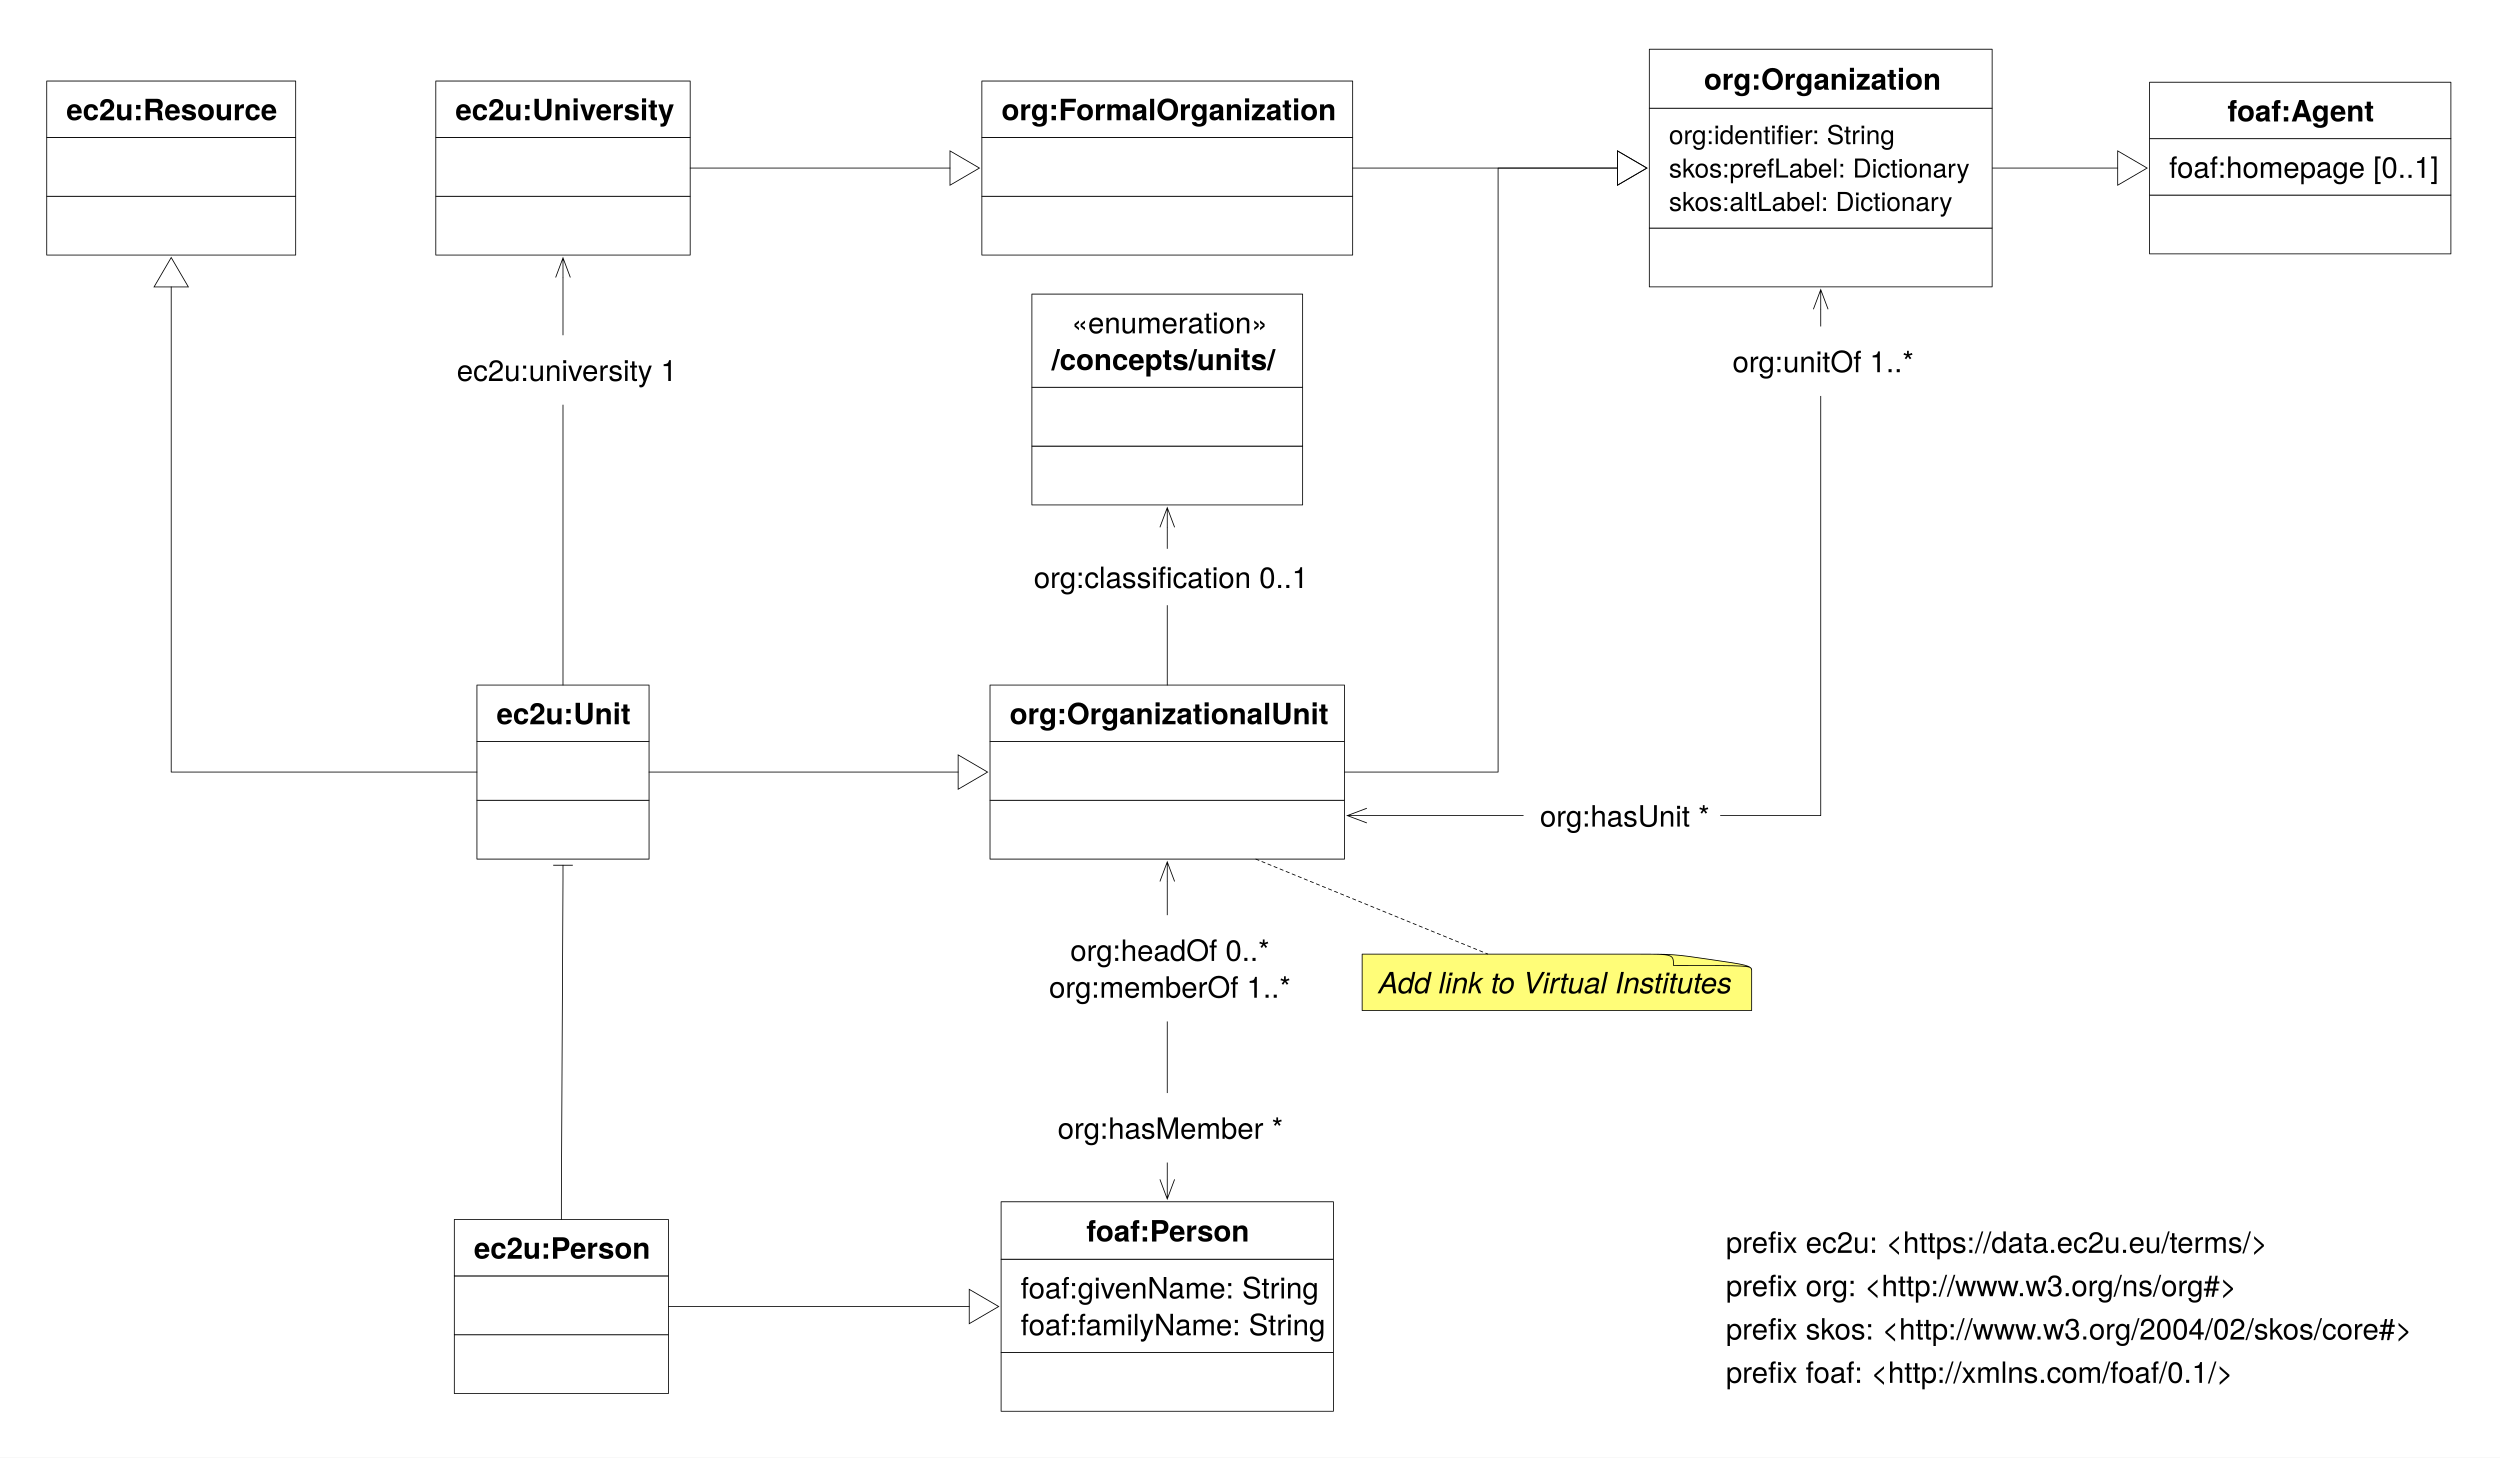
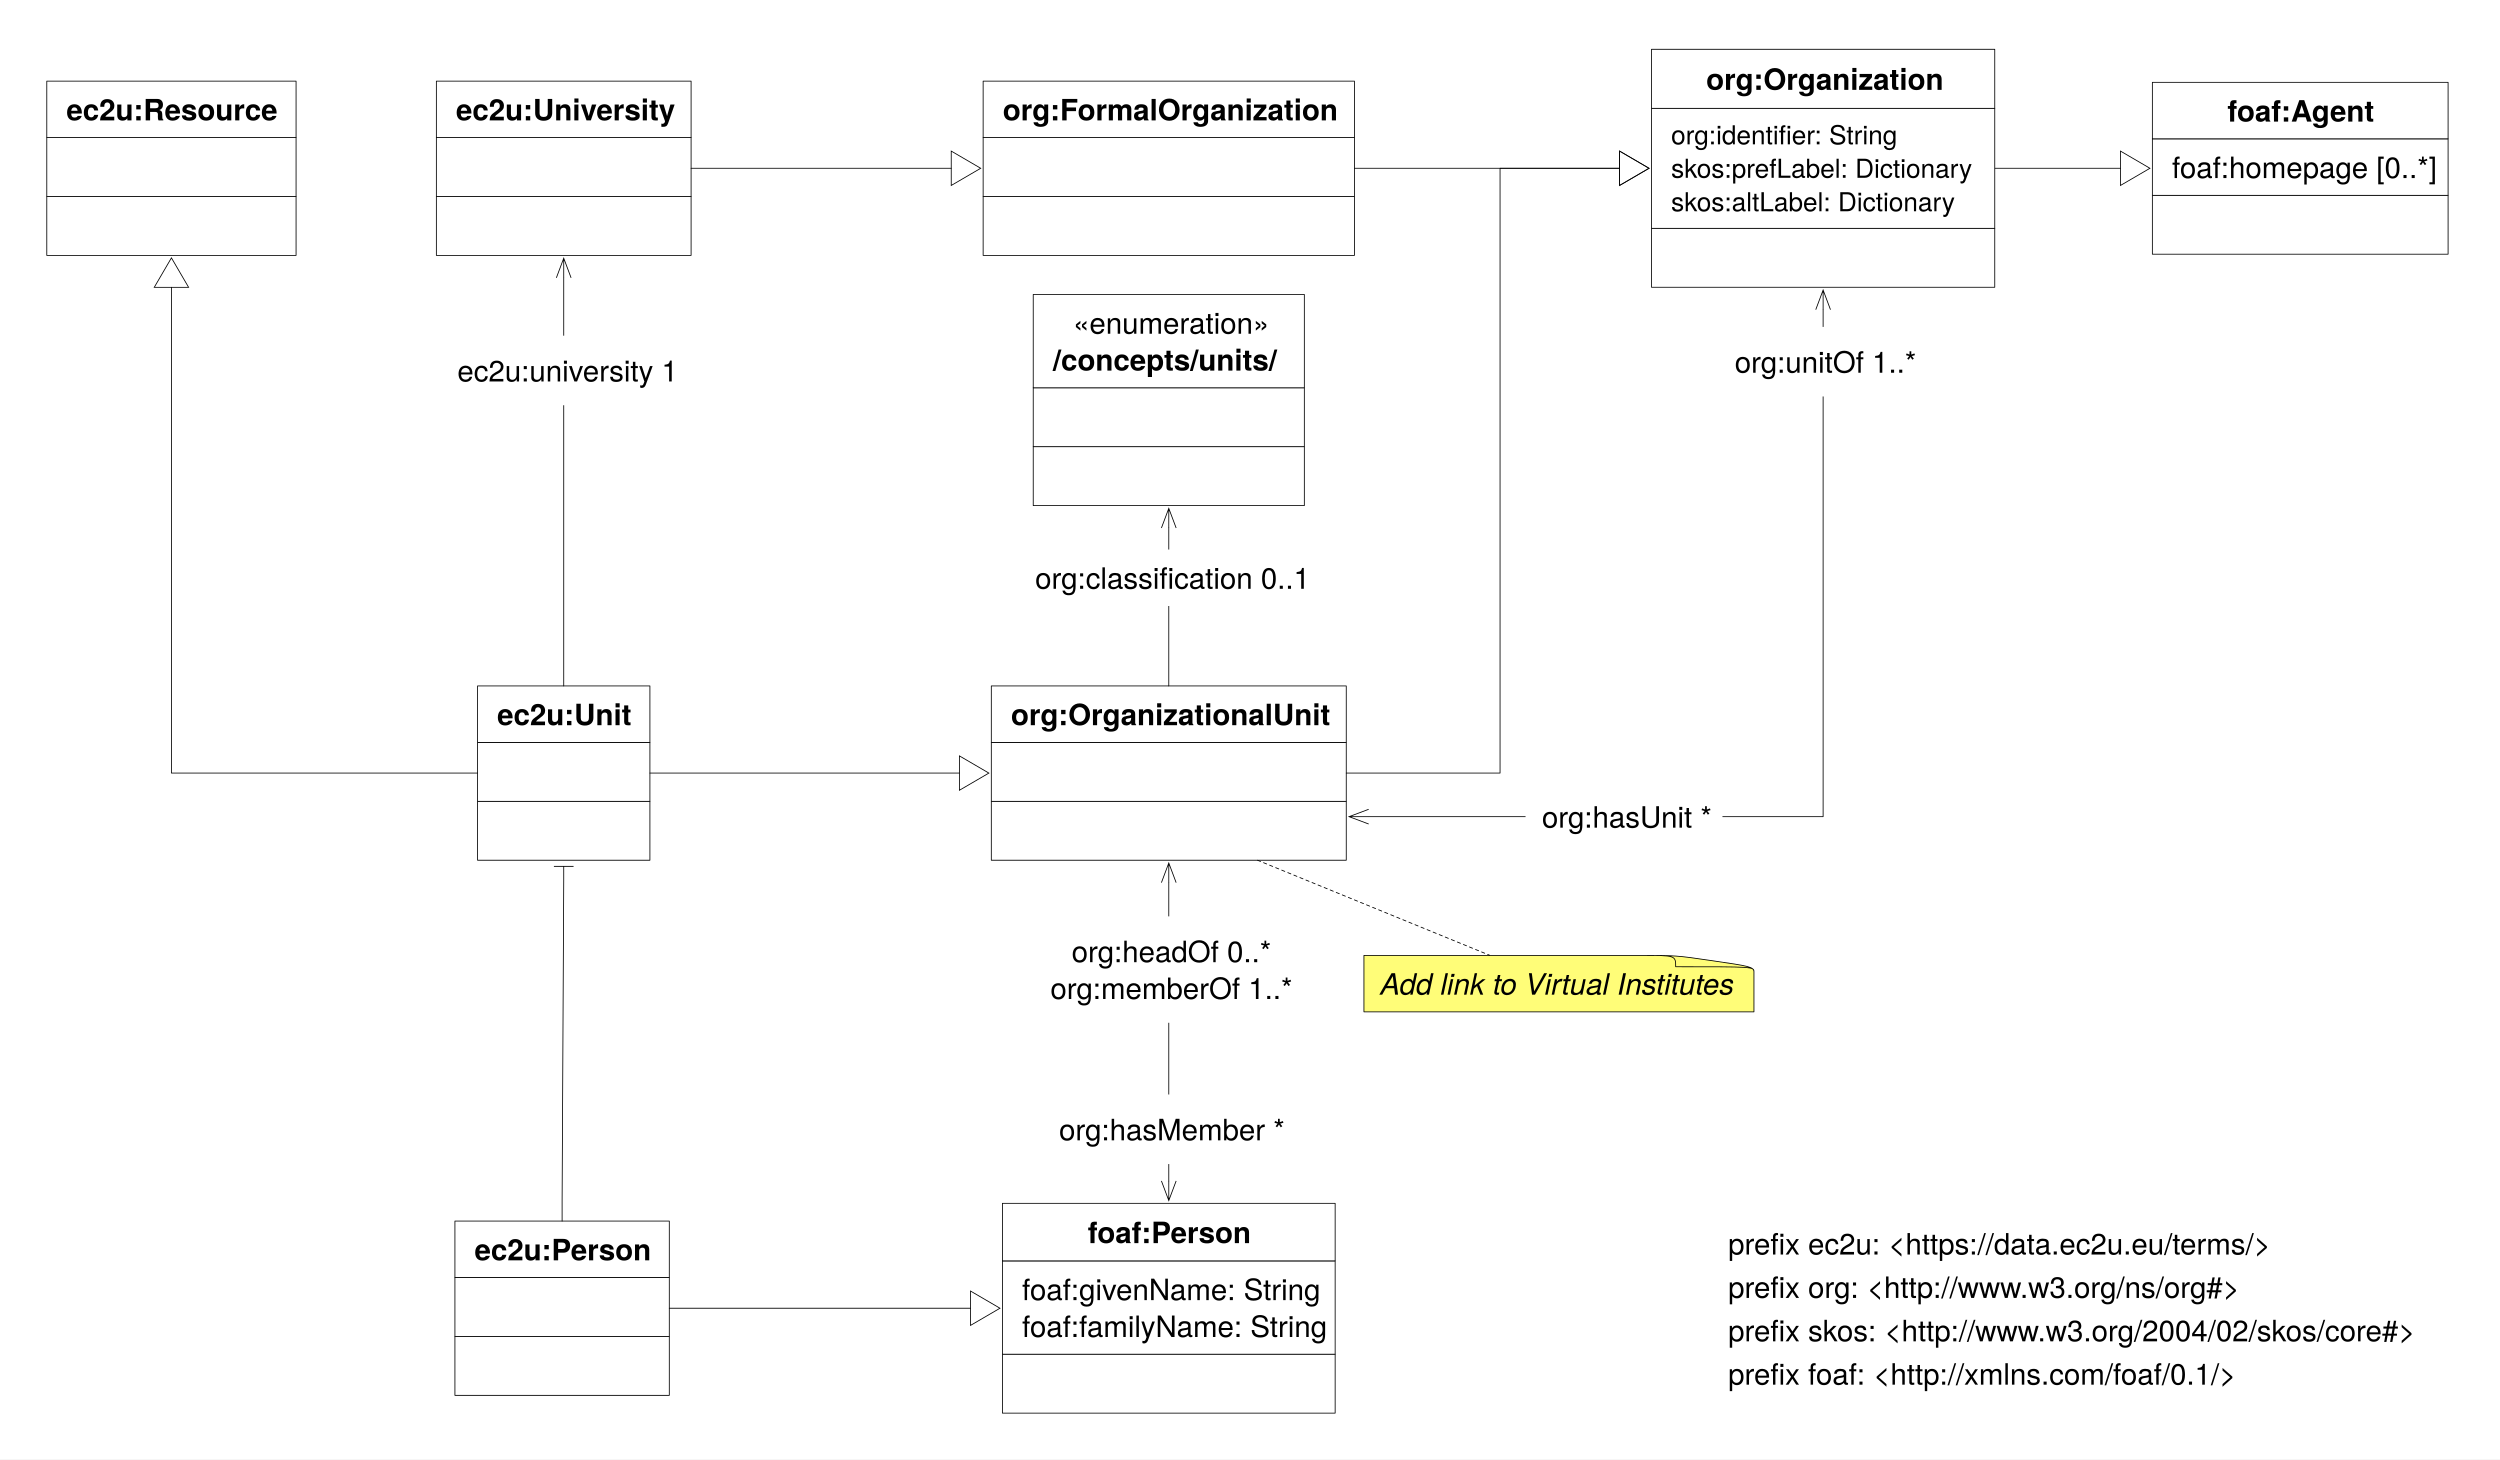
- <svg xmlns="http://www.w3.org/2000/svg" xmlns:xlink="http://www.w3.org/1999/xlink" version="1.1" viewBox="272 73 765 446" width="765" height="446">
+ <svg xmlns="http://www.w3.org/2000/svg" xmlns:xlink="http://www.w3.org/1999/xlink" version="1.1" viewBox="272 73 764 446" width="764" height="446">
  <defs>
    <marker orient="auto" overflow="visible" markerUnits="strokeWidth" id="UMLInheritance_Marker" stroke-linejoin="miter" stroke-miterlimit="10" viewBox="-1 -22 38 44" markerWidth="38" markerHeight="44" color="black">
      <g>
        <path d="M 36 0 L 0 -21 L 0 21 Z" fill="none" stroke="currentColor" stroke-width="1" />
      </g>
    </marker>
    <marker orient="auto" overflow="visible" markerUnits="strokeWidth" id="StickArrow_Marker" stroke-linejoin="miter" stroke-miterlimit="10" viewBox="-1 -10 26 20" markerWidth="26" markerHeight="20" color="black">
      <g>
        <path d="M 24 0 L 0 0 M 0 -9 L 24 0 L 0 9" fill="none" stroke="currentColor" stroke-width="1" />
      </g>
    </marker>
    <marker orient="auto" overflow="visible" markerUnits="strokeWidth" id="StickArrow_Marker_2" stroke-linejoin="miter" stroke-miterlimit="10" viewBox="-25 -10 26 20" markerWidth="26" markerHeight="20" color="black">
      <g>
        <path d="M -24 0 L 0 0 M 0 9 L -24 0 L 0 -9" fill="none" stroke="currentColor" stroke-width="1" />
      </g>
    </marker>
    <marker orient="auto" overflow="visible" markerUnits="strokeWidth" id="NegativeControls_Marker" stroke-linejoin="miter" stroke-miterlimit="10" viewBox="-1 -13 2 26" markerWidth="2" markerHeight="26" color="black">
      <g>
        <line x1="0" y1="-12" x2="0" y2="12" fill="none" stroke="currentColor" stroke-width="1" />
      </g>
    </marker>
  </defs>
  <g id="units" stroke-opacity="1" fill="none" stroke-dasharray="none" fill-opacity="1" stroke="none">
-     <rect fill="white" x="272" y="73" width="765" height="446" />
+     <rect fill="white" x="272" y="73" width="764" height="446" />
    <g id="units_Layer_1">
      <g id="Group_248">
        <g id="Graphic_251">
          <rect x="417.941" y="317.885" width="52.671" height="18" fill="white" />
          <rect x="417.941" y="317.885" width="52.671" height="18" stroke="black" stroke-linecap="round" stroke-linejoin="round" stroke-width=".25" />
        </g>
        <g id="Graphic_250">
          <rect x="417.941" y="299.885" width="52.671" height="18" fill="white" />
          <rect x="417.941" y="299.885" width="52.671" height="18" stroke="black" stroke-linecap="round" stroke-linejoin="round" stroke-width=".25" />
        </g>
        <g id="Graphic_249">
          <rect x="417.941" y="282.624" width="52.671" height="17.261" fill="white" />
          <rect x="417.941" y="282.624" width="52.671" height="17.261" stroke="black" stroke-linecap="round" stroke-linejoin="round" stroke-width=".25" />
          <text transform="translate(423.9408 285.6238)" fill="black">
            <tspan font-family="Helvetica Neue" font-weight="bold" font-size="9" fill="black" x="0" y="9">ec2u:Unit
            </tspan>
          </text>
        </g>
      </g>
      <g id="Group_244">
        <g id="Graphic_247">
          <rect x="574.945" y="317.885" width="108.471" height="18" fill="white" />
          <rect x="574.945" y="317.885" width="108.471" height="18" stroke="black" stroke-linecap="round" stroke-linejoin="round" stroke-width=".25" />
        </g>
        <g id="Graphic_246">
          <rect x="574.945" y="299.885" width="108.471" height="18" fill="white" />
          <rect x="574.945" y="299.885" width="108.471" height="18" stroke="black" stroke-linecap="round" stroke-linejoin="round" stroke-width=".25" />
        </g>
        <g id="Graphic_245">
          <a xlink:href="https://www.w3.org/TR/vocab-org/#class-organizationalunit">
            <rect x="574.945" y="282.624" width="108.471" height="17.261" fill="white" />
            <rect x="574.945" y="282.624" width="108.471" height="17.261" stroke="black" stroke-linecap="round" stroke-linejoin="round" stroke-width=".25" />
            <text transform="translate(580.9452 285.6238)" fill="black">
              <tspan font-family="Helvetica Neue" font-weight="bold" font-size="9" fill="black" x="6750156e-19" y="9">
                org:OrganizationalUnit
              </tspan>
            </text>
          </a>
        </g>
      </g>
      <g id="Group_240">
        <g id="Graphic_243">
          <rect x="286.299" y="133.056" width="76.179" height="18" fill="white" />
          <rect x="286.299" y="133.056" width="76.179" height="18" stroke="black" stroke-linecap="round" stroke-linejoin="round" stroke-width=".25" />
        </g>
        <g id="Graphic_242">
          <rect x="286.299" y="115.056" width="76.179" height="18" fill="white" />
          <rect x="286.299" y="115.056" width="76.179" height="18" stroke="black" stroke-linecap="round" stroke-linejoin="round" stroke-width=".25" />
        </g>
        <g id="Graphic_241">
          <a xlink:href="resources.svg">
            <rect x="286.299" y="97.795" width="76.179" height="17.261" fill="white" />
            <rect x="286.299" y="97.795" width="76.179" height="17.261" stroke="black" stroke-linecap="round" stroke-linejoin="round" stroke-width=".25" />
            <text transform="translate(292.2992 100.7953)" fill="black">
              <tspan font-family="Helvetica Neue" font-weight="bold" font-size="9" fill="black" x="4973799e-20" y="9">
                ec2u:Resource
              </tspan>
            </text>
          </a>
        </g>
      </g>
      <g id="Line_239">
        <line x1="470.612" y1="309.254" x2="565.195" y2="309.254" marker-end="url(#UMLInheritance_Marker)" stroke="black" stroke-linecap="round" stroke-linejoin="round" stroke-width=".25" />
      </g>
      <g id="Line_238">
        <path d="M 417.941 309.254 L 324.389 309.254 L 324.389 160.806" marker-end="url(#UMLInheritance_Marker)" stroke="black" stroke-linecap="round" stroke-linejoin="round" stroke-width=".25" />
      </g>
      <g id="Group_236">
        <g id="Graphic_237">
          <text transform="translate(800.1198 447.3805)" fill="black">
            <tspan font-family="Helvetica Neue" font-size="9" fill="black" x="0" y="9">prefix ec2u: &lt;https://data.ec2u.eu/terms/&gt;</tspan>
          </text>
        </g>
      </g>
      <g id="Graphic_235">
        <a xlink:href="https://www.w3.org/TR/vocab-org/">
          <text transform="translate(800.1198 460.6416)" fill="black">
            <tspan font-family="Helvetica Neue" font-size="9" fill="black" x="0" y="9">prefix org: &lt;http://www.w3.org/ns/org#&gt;</tspan>
          </text>
        </a>
      </g>
      <g id="Graphic_234">
        <a xlink:href="https://www.w3.org/TR/skos-primer/">
          <text transform="translate(800.1198 473.9026)" fill="black">
            <tspan font-family="Helvetica Neue" font-size="9" fill="black" x="0" y="9">prefix skos: &lt;http://www.w3.org/2004/02/skos/core#&gt;</tspan>
          </text>
        </a>
      </g>
      <g id="Group_230">
        <g id="Graphic_233">
          <rect x="405.354" y="133.056" width="77.844" height="18" fill="white" />
          <rect x="405.354" y="133.056" width="77.844" height="18" stroke="black" stroke-linecap="round" stroke-linejoin="round" stroke-width=".25" />
        </g>
        <g id="Graphic_232">
          <rect x="405.354" y="115.056" width="77.844" height="18" fill="white" />
          <rect x="405.354" y="115.056" width="77.844" height="18" stroke="black" stroke-linecap="round" stroke-linejoin="round" stroke-width=".25" />
        </g>
        <g id="Graphic_231">
          <rect x="405.354" y="97.795" width="77.844" height="17.261" fill="white" />
          <rect x="405.354" y="97.795" width="77.844" height="17.261" stroke="black" stroke-linecap="round" stroke-linejoin="round" stroke-width=".25" />
          <text transform="translate(411.3543 100.7953)" fill="black">
            <tspan font-family="Helvetica Neue" font-weight="bold" font-size="9" fill="black" x="48316906e-20" y="9">
              ec2u:University
            </tspan>
          </text>
        </g>
      </g>
      <g id="Group_226">
        <g id="Graphic_229">
          <rect x="572.448" y="133.056" width="113.466" height="18" fill="white" />
          <rect x="572.448" y="133.056" width="113.466" height="18" stroke="black" stroke-linecap="round" stroke-linejoin="round" stroke-width=".25" />
        </g>
        <g id="Graphic_228">
          <rect x="572.448" y="115.056" width="113.466" height="18" fill="white" />
          <rect x="572.448" y="115.056" width="113.466" height="18" stroke="black" stroke-linecap="round" stroke-linejoin="round" stroke-width=".25" />
        </g>
        <g id="Graphic_227">
          <a xlink:href="https://www.w3.org/TR/vocab-org/#class-formalorganization">
            <rect x="572.448" y="97.795" width="113.466" height="17.261" fill="white" />
            <rect x="572.448" y="97.795" width="113.466" height="17.261" stroke="black" stroke-linecap="round" stroke-linejoin="round" stroke-width=".25" />
            <text transform="translate(578.4477 100.7953)" fill="black">
              <tspan font-family="Helvetica Neue" font-weight="bold" font-size="9" fill="black" x="17763568e-20" y="9">
                org:FormalOrganization
              </tspan>
            </text>
          </a>
        </g>
      </g>
      <g id="Line_225">
        <line x1="483.198" y1="124.426" x2="562.698" y2="124.426" marker-end="url(#UMLInheritance_Marker)" stroke="black" stroke-linecap="round" stroke-linejoin="round" stroke-width=".25" />
      </g>
      <g id="Line_224">
        <line x1="444.276" y1="282.624" x2="444.276" y2="157.906" marker-end="url(#StickArrow_Marker)" stroke="black" stroke-linecap="round" stroke-linejoin="round" stroke-width=".25" />
      </g>
      <g id="Graphic_223">
        <rect x="406.768" y="175.583" width="75.016" height="21.261" fill="white" />
        <text transform="translate(411.7683 180.5831)" fill="black">
          <tspan font-family="Helvetica Neue" font-size="9" fill="black" x="0" y="9">ec2u:university 1</tspan>
        </text>
      </g>
      <g id="Line_222">
        <path d="M 690.266 322.57 L 829.145 322.57 L 829.145 167.634" marker-end="url(#StickArrow_Marker)" marker-start="url(#StickArrow_Marker_2)" stroke="black" stroke-linecap="round" stroke-linejoin="round" stroke-width=".25" />
      </g>
      <g id="Graphic_221">
        <rect x="797.136" y="172.901" width="64.018" height="21.261" fill="white" />
        <text transform="translate(802.1359 177.9007)" fill="black">
          <tspan font-family="Helvetica Neue" font-size="9" fill="black" x="14210855e-21" y="9">org:unitOf 1..*</tspan>
        </text>
      </g>
      <g id="Graphic_220">
        <rect x="738.208" y="311.939" width="60.175" height="21.261" fill="white" />
        <text transform="translate(743.2084 316.9391)" fill="black">
          <tspan font-family="Helvetica Neue" font-size="9" fill="black" x="0" y="9">org:hasUnit *</tspan>
        </text>
      </g>
      <g id="Group_213">
        <g id="Graphic_216">
          <rect x="411.024" y="481.425" width="65.514" height="18" fill="white" />
          <rect x="411.024" y="481.425" width="65.514" height="18" stroke="black" stroke-linecap="round" stroke-linejoin="round" stroke-width=".25" />
        </g>
        <g id="Graphic_215">
          <rect x="411.024" y="463.425" width="65.514" height="18" fill="white" />
          <rect x="411.024" y="463.425" width="65.514" height="18" stroke="black" stroke-linecap="round" stroke-linejoin="round" stroke-width=".25" />
        </g>
        <g id="Graphic_214">
          <a xlink:href="persons.svg">
            <rect x="411.024" y="446.164" width="65.514" height="17.261" fill="white" />
            <rect x="411.024" y="446.164" width="65.514" height="17.261" stroke="black" stroke-linecap="round" stroke-linejoin="round" stroke-width=".25" />
            <text transform="translate(417.0236 449.1637)" fill="black">
              <tspan font-family="Helvetica Neue" font-weight="bold" font-size="9" fill="black" x="0" y="9">ec2u:Person
              </tspan>
            </text>
          </a>
        </g>
      </g>
      <g id="Group_209">
        <g id="Graphic_212">
          <rect x="578.338" y="486.85" width="101.685" height="18" fill="white" />
          <rect x="578.338" y="486.85" width="101.685" height="18" stroke="black" stroke-linecap="round" stroke-linejoin="round" stroke-width=".25" />
        </g>
        <g id="Graphic_211">
          <rect x="578.338" y="458.328" width="101.685" height="28.522" fill="white" />
          <rect x="578.338" y="458.328" width="101.685" height="28.522" stroke="black" stroke-linecap="round" stroke-linejoin="round" stroke-width=".25" />
          <text transform="translate(584.3382 461.3283)" fill="black">
            <tspan font-family="Helvetica Neue" font-size="9" fill="black" x="0" y="9">foaf:givenName: String</tspan>
            <tspan font-family="Helvetica Neue" font-size="9" fill="black" x="0" y="20.261">foaf:familyName: String
            </tspan>
          </text>
        </g>
        <g id="Graphic_210">
          <a xlink:href="http://xmlns.com/foaf/spec/#term_Person">
            <rect x="578.338" y="440.738" width="101.685" height="17.59" fill="white" />
            <rect x="578.338" y="440.738" width="101.685" height="17.59" stroke="black" stroke-linecap="round" stroke-linejoin="round" stroke-width=".25" />
            <text transform="translate(604.4307 443.9026)" fill="black">
              <tspan font-family="Helvetica Neue" font-weight="bold" font-size="9" fill="black" x="0" y="9">foaf:Person
              </tspan>
            </text>
          </a>
        </g>
      </g>
      <g id="Line_208">
        <line x1="476.538" y1="472.794" x2="568.588" y2="472.794" marker-end="url(#UMLInheritance_Marker)" stroke="black" stroke-linecap="round" stroke-linejoin="round" stroke-width=".25" />
      </g>
      <g id="Line_207">
        <line x1="629.181" y1="433.888" x2="629.181" y2="342.735" marker-end="url(#StickArrow_Marker)" marker-start="url(#StickArrow_Marker_2)" stroke="black" stroke-linecap="round" stroke-linejoin="round" stroke-width=".25" />
      </g>
      <g id="Graphic_206">
        <rect x="588.001" y="353.039" width="82.36" height="32.522" fill="white" />
        <text transform="translate(593.0007 358.0393)" fill="black">
          <tspan font-family="Helvetica Neue" font-size="9" fill="black" x="6.498" y="9">org:headOf 0..*</tspan>
          <tspan font-family="Helvetica Neue" font-size="9" fill="black" x="29842795e-20" y="20.261">org:memberOf
            1..*
          </tspan>
        </text>
      </g>
      <g id="Graphic_205">
        <rect x="590.642" y="407.476" width="77.077" height="21.261" fill="white" />
        <text transform="translate(595.6422 412.4763)" fill="black">
          <tspan font-family="Helvetica Neue" font-size="9" fill="black" x="5684342e-19" y="9">org:hasMember *</tspan>
        </text>
      </g>
      <g id="Line_204">
        <path d="M 443.781 446.164 L 443.781 439.914 L 444.276 342.135 L 444.276 337.76" marker-end="url(#NegativeControls_Marker)" stroke="black" stroke-linecap="round" stroke-linejoin="round" stroke-width=".25" />
      </g>
      <g id="Graphic_203">
        <a xlink:href="http://xmlns.com/foaf/spec/">
          <text transform="translate(800.1198 487.1637)" fill="black">
            <tspan font-family="Helvetica Neue" font-size="9" fill="black" x="0" y="9">prefix foaf: &lt;http://xmlns.com/foaf/0.1/&gt;</tspan>
          </text>
        </a>
      </g>
      <g id="Graphic_201">
        <path d="M 808.007 370.072 C 808.007 368.438 806.493 368.236 795.436 366.618 L 795.319 366.602 C 784.204 364.967 784.088 364.967 772.681 364.967 C 757.491 364.967 688.819 364.967 688.819 364.967 L 688.819 382.219 L 808.007 382.219 L 808.007 370.072 Z" fill="#fffd78" />
        <path d="M 808.007 370.072 C 808.007 368.438 806.493 368.236 795.436 366.618 L 795.319 366.602 C 784.204 364.967 784.088 364.967 772.681 364.967 C 757.491 364.967 688.819 364.967 688.819 364.967 L 688.819 382.219 L 808.007 382.219 L 808.007 370.072 Z M 808.007 369.988 C 808.007 368.438 807.89 368.438 784.088 368.438 L 784.088 368.438 C 784.088 364.984 784.088 364.967 773.379 364.967" stroke="black" stroke-linecap="round" stroke-linejoin="round" stroke-width=".25" />
        <text transform="translate(693.8189 367.9675)" fill="black">
          <tspan font-family="Helvetica Neue" font-style="italic" font-size="9" fill="black" x="0" y="9">Add link to
            Virtual Institutes
          </tspan>
        </text>
      </g>
      <g id="Line_200">
        <line x1="656.298" y1="335.885" x2="727.226" y2="364.92" stroke="black" stroke-linecap="round" stroke-linejoin="round" stroke-dasharray="1.0,1.0" stroke-width=".25" />
      </g>
      <g id="Group_196">
        <g id="Graphic_199">
          <rect x="587.757" y="209.505" width="82.848" height="18" fill="white" />
          <rect x="587.757" y="209.505" width="82.848" height="18" stroke="black" stroke-linecap="round" stroke-linejoin="round" stroke-width=".25" />
        </g>
        <g id="Graphic_198">
          <rect x="587.757" y="191.505" width="82.848" height="18" fill="white" />
          <rect x="587.757" y="191.505" width="82.848" height="18" stroke="black" stroke-linecap="round" stroke-linejoin="round" stroke-width=".25" />
        </g>
        <g id="Graphic_197">
          <rect x="587.757" y="162.992" width="82.848" height="28.513" fill="white" />
          <rect x="587.757" y="162.992" width="82.848" height="28.513" stroke="black" stroke-linecap="round" stroke-linejoin="round" stroke-width=".25" />
          <text transform="translate(593.7567 165.9921)" fill="black">
            <tspan font-family="Helvetica Neue" font-size="9" fill="black" x="6.165" y="9">«enumeration»</tspan>
            <tspan font-family="Helvetica Neue" font-weight="bold" font-size="9" fill="black" x="8952838e-19" y="20.252">
              /concepts/units/
            </tspan>
          </text>
        </g>
      </g>
      <g id="Line_195">
        <line x1="629.181" y1="282.624" x2="629.181" y2="234.355" marker-end="url(#StickArrow_Marker)" stroke="black" stroke-linecap="round" stroke-linejoin="round" stroke-width=".25" />
      </g>
      <g id="Graphic_194">
        <rect x="582.334" y="240.935" width="93.693" height="17.261" fill="white" />
        <text transform="translate(588.3342 243.9353)" fill="black">
          <tspan font-family="Helvetica Neue" font-size="9" fill="black" x="0" y="9">org:classification 0..1</tspan>
        </text>
      </g>
      <g id="Group_190">
        <g id="Graphic_193">
-           <rect x="929.764" y="132.687" width="92.208" height="18" fill="white" />
-           <rect x="929.764" y="132.687" width="92.208" height="18" stroke="black" stroke-linecap="round" stroke-linejoin="round" stroke-width=".25" />
+           <rect x="929.764" y="132.687" width="90.372" height="18" fill="white" />
+           <rect x="929.764" y="132.687" width="90.372" height="18" stroke="black" stroke-linecap="round" stroke-linejoin="round" stroke-width=".25" />
        </g>
        <g id="Graphic_192">
-           <rect x="929.764" y="115.426" width="92.208" height="17.261" fill="white" />
-           <rect x="929.764" y="115.426" width="92.208" height="17.261" stroke="black" stroke-linecap="round" stroke-linejoin="round" stroke-width=".25" />
+           <rect x="929.764" y="115.426" width="90.372" height="17.261" fill="white" />
+           <rect x="929.764" y="115.426" width="90.372" height="17.261" stroke="black" stroke-linecap="round" stroke-linejoin="round" stroke-width=".25" />
          <text transform="translate(935.7638 118.4258)" fill="black">
-             <tspan font-family="Helvetica Neue" font-size="9" fill="black" x="0" y="9">foaf:homepage [0..1]</tspan>
+             <tspan font-family="Helvetica Neue" font-size="9" fill="black" x="0" y="9">foaf:homepage [0..*]</tspan>
          </text>
        </g>
        <g id="Graphic_191">
          <a xlink:href="http://xmlns.com/foaf/0.1/#term_Agent">
-             <rect x="929.764" y="98.165" width="92.208" height="17.261" fill="white" />
-             <rect x="929.764" y="98.165" width="92.208" height="17.261" stroke="black" stroke-linecap="round" stroke-linejoin="round" stroke-width=".25" />
-             <text transform="translate(953.6198 101.1647)" fill="black">
+             <rect x="929.764" y="98.165" width="90.372" height="17.261" fill="white" />
+             <rect x="929.764" y="98.165" width="90.372" height="17.261" stroke="black" stroke-linecap="round" stroke-linejoin="round" stroke-width=".25" />
+             <text transform="translate(952.7018 101.1647)" fill="black">
              <tspan font-family="Helvetica Neue" font-weight="bold" font-size="9" fill="black" x="0" y="9">foaf:Agent
              </tspan>
            </text>
          </a>
        </g>
      </g>
      <g id="Line_189">
        <line x1="881.597" y1="124.426" x2="920.014" y2="124.426" marker-end="url(#UMLInheritance_Marker)" stroke="black" stroke-linecap="round" stroke-linejoin="round" stroke-width=".25" />
      </g>
      <g id="Group_185">
        <g id="Graphic_188">
          <rect x="776.693" y="142.784" width="104.904" height="18" fill="white" />
          <rect x="776.693" y="142.784" width="104.904" height="18" stroke="black" stroke-linecap="round" stroke-linejoin="round" stroke-width=".25" />
        </g>
        <g id="Graphic_187">
          <rect x="776.693" y="106.112" width="104.904" height="36.672" fill="white" />
          <rect x="776.693" y="106.112" width="104.904" height="36.672" stroke="black" stroke-linecap="round" stroke-linejoin="round" stroke-width=".25" />
          <text transform="translate(782.6929 109.1117)" fill="black">
            <tspan font-family="Helvetica Neue" font-size="8" fill="black" x="0" y="8">org:identifier: String</tspan>
            <tspan font-family="Helvetica Neue" font-size="8" fill="black" x="0" y="18.224">skos:prefLabel: Dictionary
            </tspan>
            <tspan font-family="Helvetica Neue" font-size="8" fill="black" x="0" y="28.448">skos:altLabel:
              Dictionary
            </tspan>
          </text>
        </g>
        <g id="Graphic_186">
          <a xlink:href="https://www.w3.org/TR/vocab-org/#org:Organization">
            <rect x="776.693" y="88.068" width="104.904" height="18.044" fill="white" />
            <rect x="776.693" y="88.068" width="104.904" height="18.044" stroke="black" stroke-linecap="round" stroke-linejoin="round" stroke-width=".25" />
            <text transform="translate(793.4014 91.45928)" fill="black">
              <tspan font-family="Helvetica Neue" font-weight="bold" font-size="9" fill="black" x="4902745e-19" y="9">
                org:Organization
              </tspan>
            </text>
          </a>
        </g>
      </g>
      <g id="Line_252">
        <line x1="685.914" y1="124.426" x2="766.943" y2="124.426" marker-end="url(#UMLInheritance_Marker)" stroke="black" stroke-linecap="round" stroke-linejoin="round" stroke-width=".25" />
      </g>
      <g id="Line_253">
        <path d="M 683.416 309.254 L 730.416 309.254 L 730.416 124.426 L 766.943 124.426" marker-end="url(#UMLInheritance_Marker)" stroke="black" stroke-linecap="round" stroke-linejoin="round" stroke-width=".25" />
      </g>
    </g>
  </g>
</svg>
